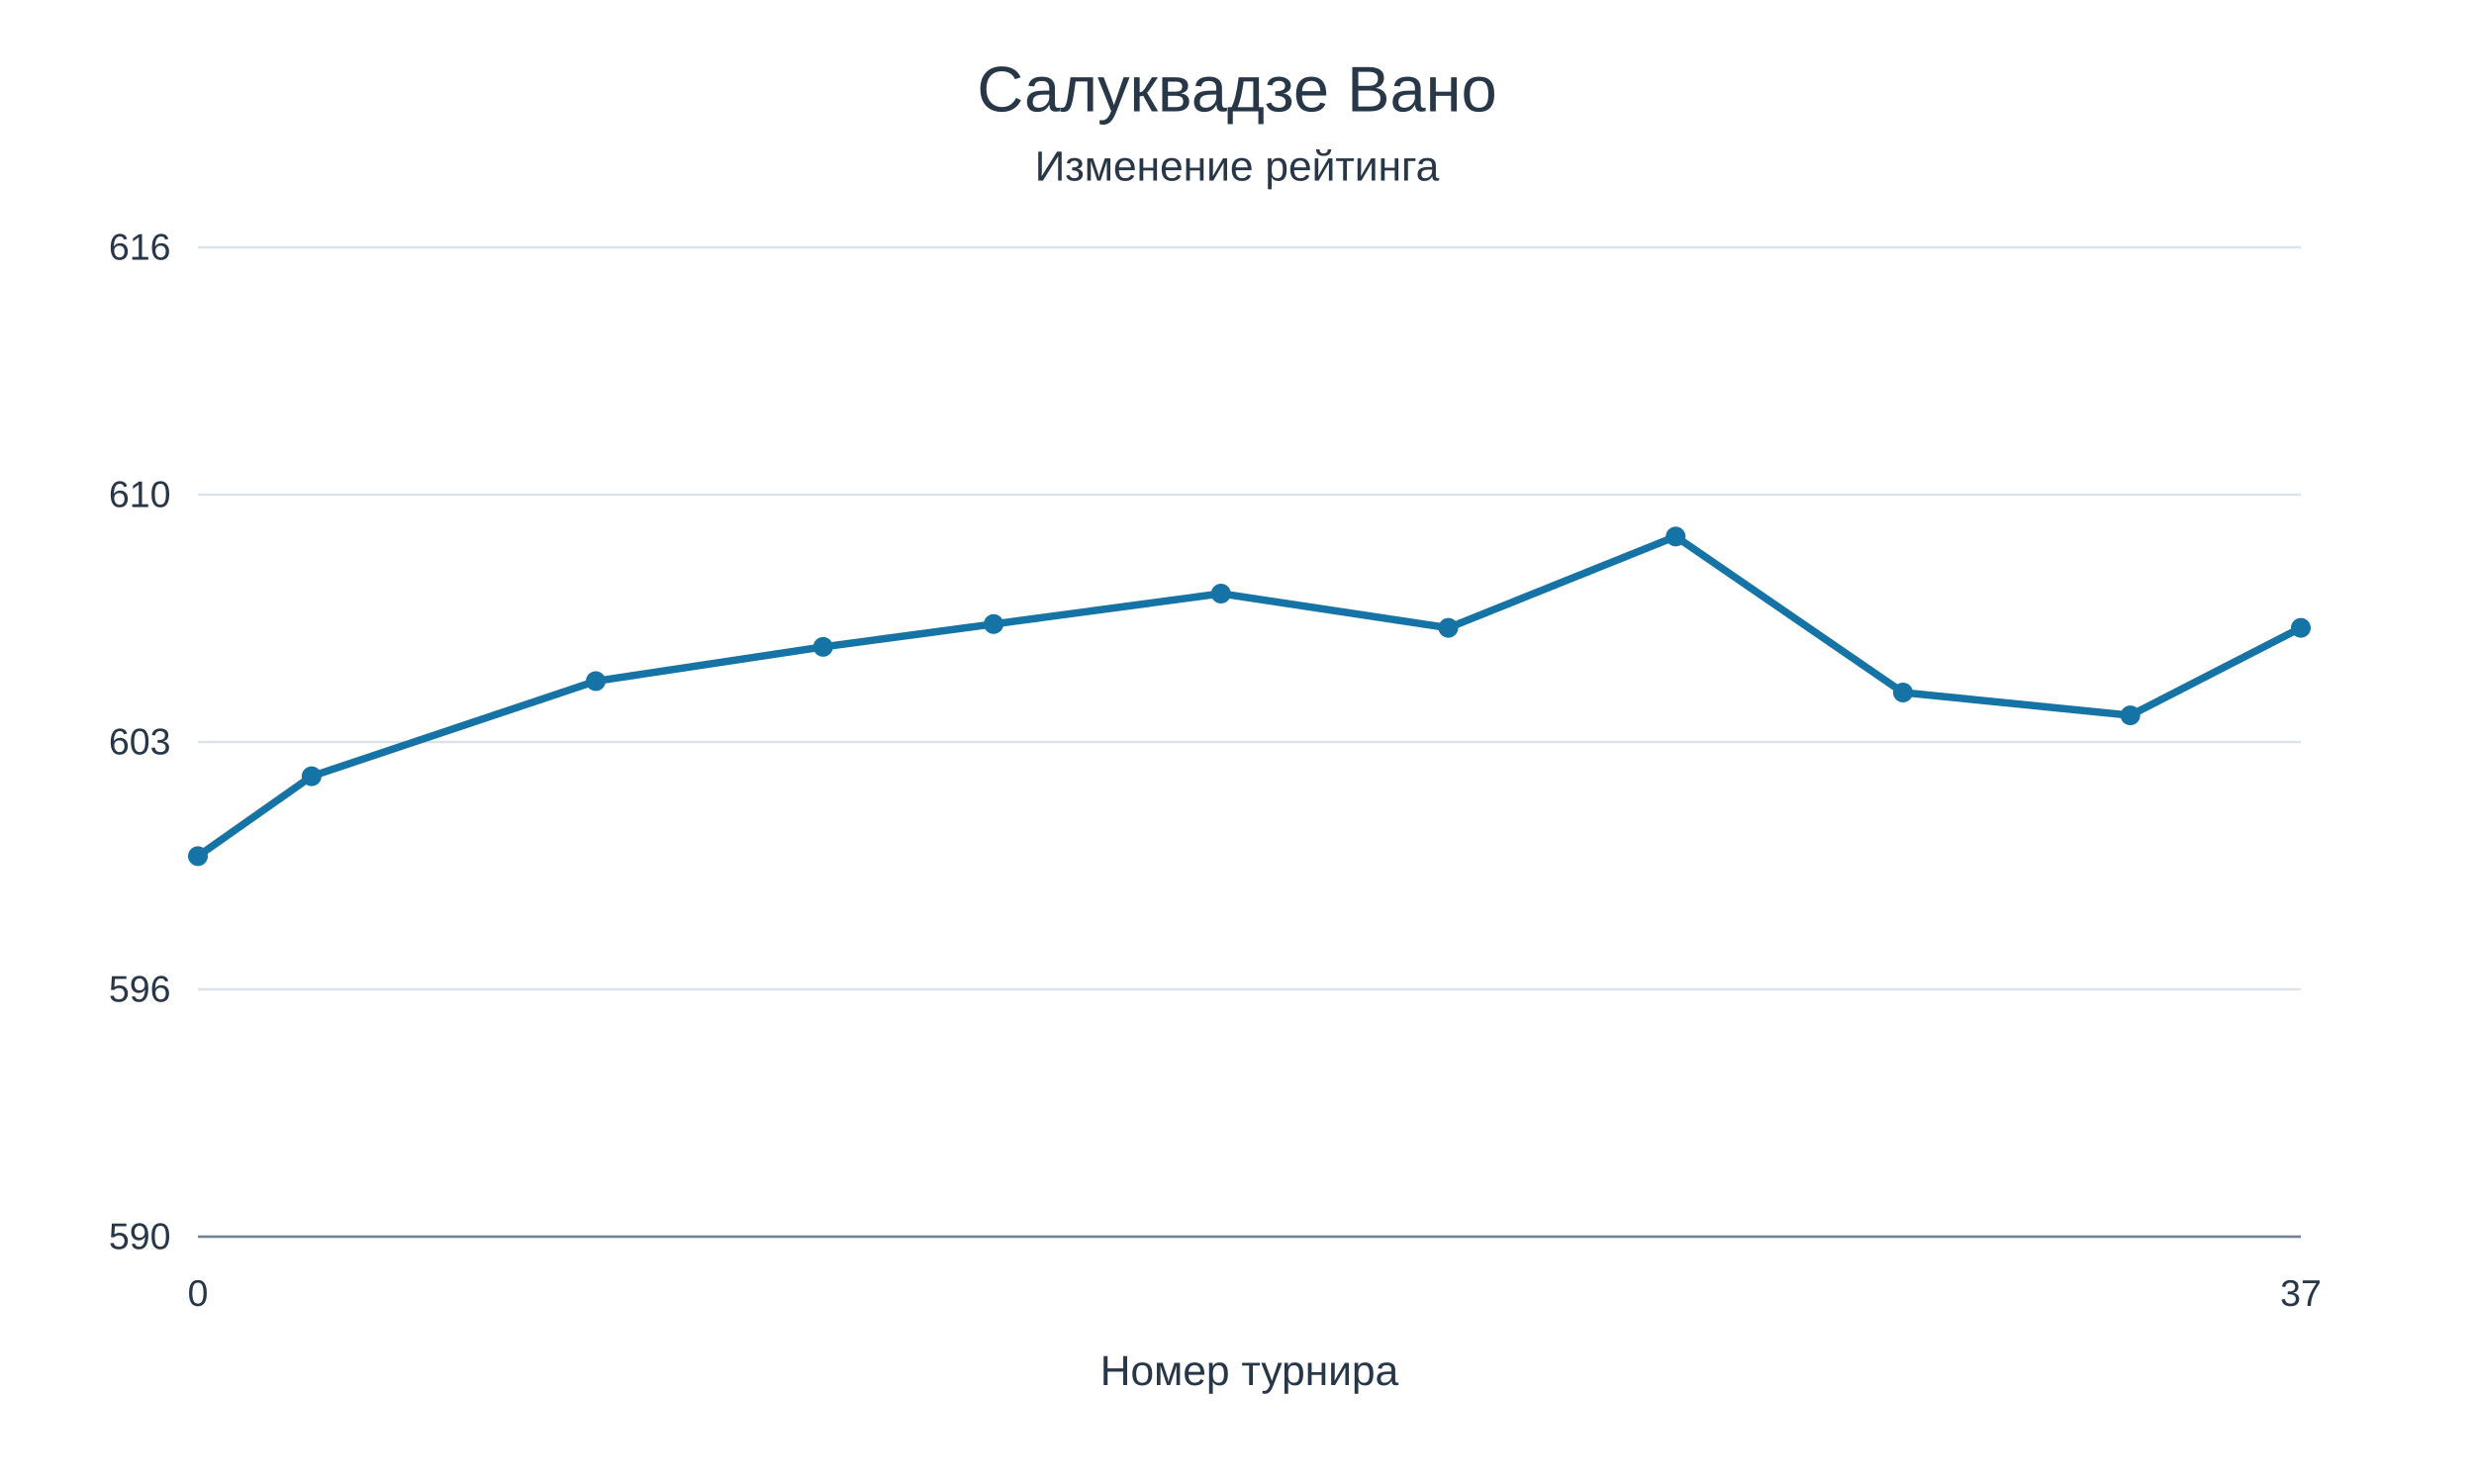
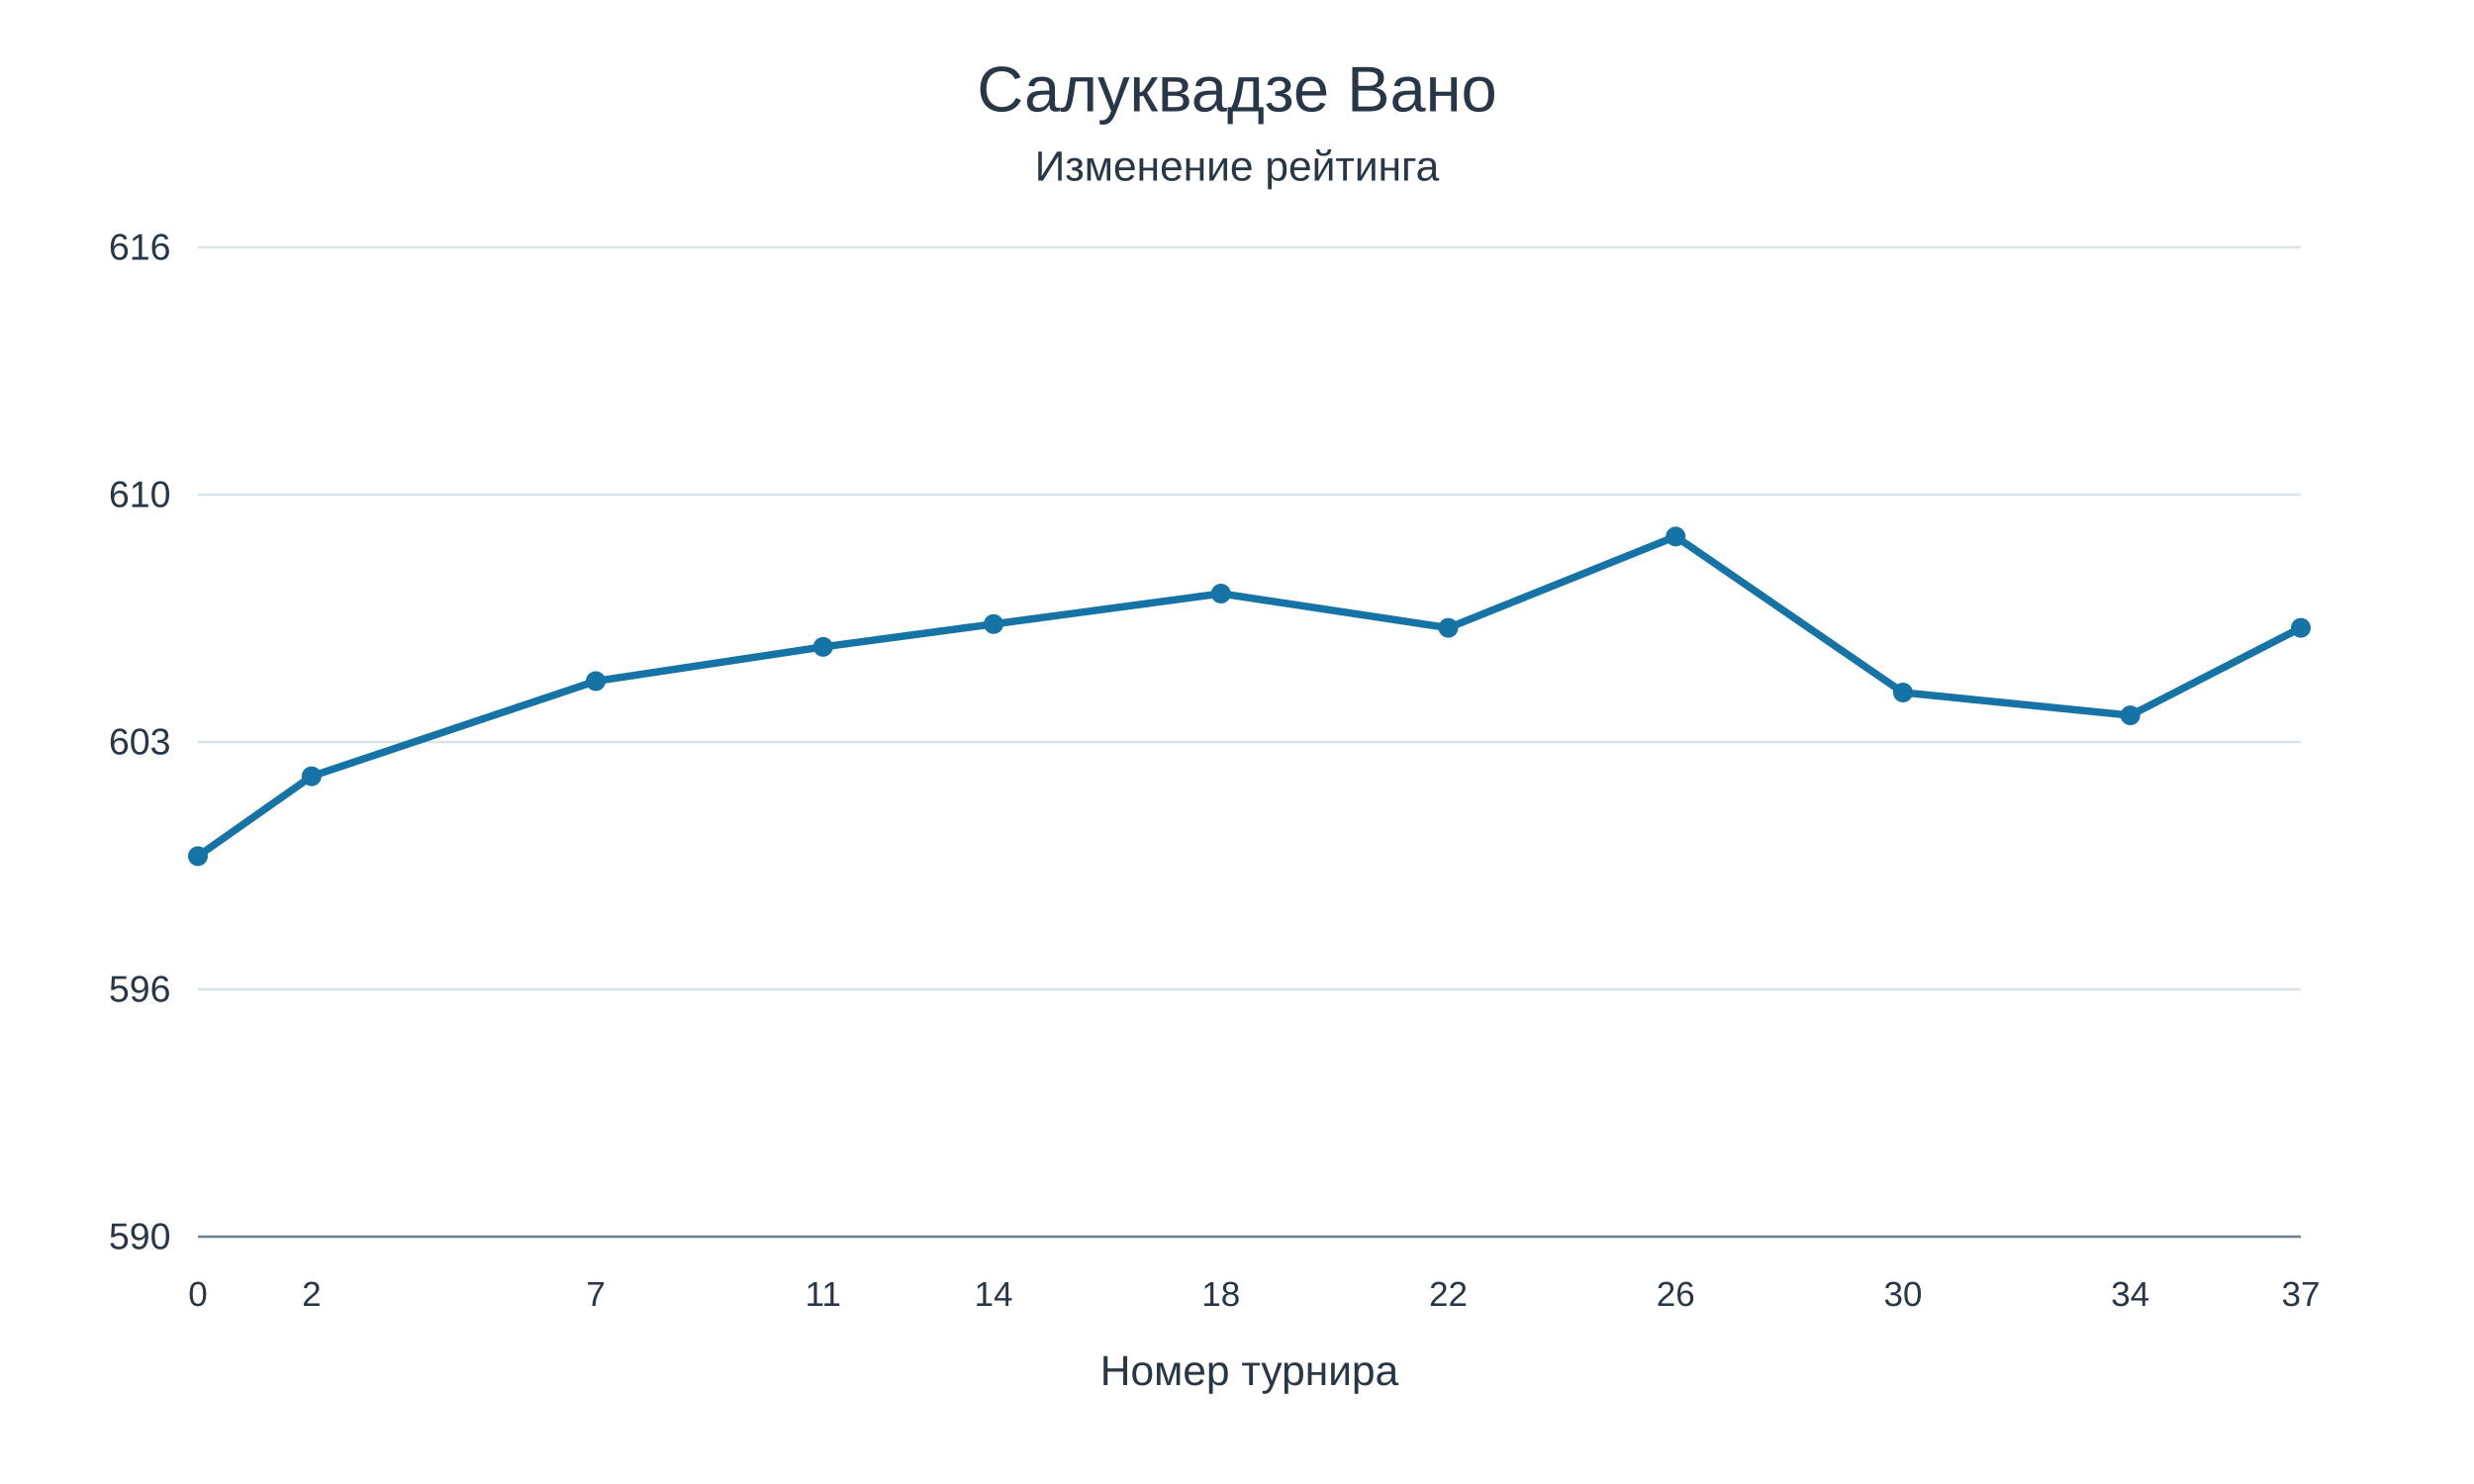
<svg xmlns="http://www.w3.org/2000/svg" viewBox="0 0 1000 600" role="img" aria-label="Рейтинг: Салуквадзе Вано">
  <rect width="1000" height="600" fill="white" />
  <g font-family="Arial, sans-serif" fill="#283747">
    <text x="500" y="45" text-anchor="middle" font-size="26">Салуквадзе Вано</text>
    <text x="500" y="73" text-anchor="middle" font-size="17">Изменение рейтинга</text>
    <line x1="80" y1="500.00" x2="930" y2="500.00" stroke="#dbe3ea" />
    <text x="69" y="505.00" text-anchor="end" font-size="15">590</text>
    <line x1="80" y1="400.00" x2="930" y2="400.00" stroke="#dbe3ea" />
    <text x="69" y="405.00" text-anchor="end" font-size="15">596</text>
    <line x1="80" y1="300.00" x2="930" y2="300.00" stroke="#dbe3ea" />
    <text x="69" y="305.00" text-anchor="end" font-size="15">603</text>
    <line x1="80" y1="200.00" x2="930" y2="200.00" stroke="#dbe3ea" />
    <text x="69" y="205.00" text-anchor="end" font-size="15">610</text>
    <line x1="80" y1="100.00" x2="930" y2="100.00" stroke="#dbe3ea" />
    <text x="69" y="105.00" text-anchor="end" font-size="15">616</text>
    <line x1="80" y1="500" x2="930" y2="500" stroke="#718096" />
    <polyline points="80.00,346.15 125.95,313.85 240.81,275.38 332.70,261.54 401.62,252.31 493.51,240.00 585.41,253.85 677.30,216.92 769.19,280.00 861.08,289.23 930.00,253.85" fill="none" stroke="#1673a5" stroke-width="3" />
    <circle cx="80.00" cy="346.15" r="4" fill="#1673a5" />
    <circle cx="125.95" cy="313.85" r="4" fill="#1673a5" />
    <circle cx="240.81" cy="275.38" r="4" fill="#1673a5" />
    <circle cx="332.70" cy="261.54" r="4" fill="#1673a5" />
    <circle cx="401.62" cy="252.31" r="4" fill="#1673a5" />
    <circle cx="493.51" cy="240.00" r="4" fill="#1673a5" />
    <circle cx="585.41" cy="253.85" r="4" fill="#1673a5" />
    <circle cx="677.30" cy="216.92" r="4" fill="#1673a5" />
    <circle cx="769.19" cy="280.00" r="4" fill="#1673a5" />
    <circle cx="861.08" cy="289.23" r="4" fill="#1673a5" />
    <circle cx="930.00" cy="253.85" r="4" fill="#1673a5" />
    <text x="505" y="560" text-anchor="middle" font-size="17">Номер турнира</text>
-     <text x="80" y="528" text-anchor="middle" font-size="15">0</text>
-     <text x="930" y="528" text-anchor="middle" font-size="15">37</text>
+     <text class="tournament-label" x="80.00" y="528" text-anchor="middle" font-size="14">0</text>
+     <text class="tournament-label" x="125.95" y="528" text-anchor="middle" font-size="14">2</text>
+     <text class="tournament-label" x="240.81" y="528" text-anchor="middle" font-size="14">7</text>
+     <text class="tournament-label" x="332.70" y="528" text-anchor="middle" font-size="14">11</text>
+     <text class="tournament-label" x="401.62" y="528" text-anchor="middle" font-size="14">14</text>
+     <text class="tournament-label" x="493.51" y="528" text-anchor="middle" font-size="14">18</text>
+     <text class="tournament-label" x="585.41" y="528" text-anchor="middle" font-size="14">22</text>
+     <text class="tournament-label" x="677.30" y="528" text-anchor="middle" font-size="14">26</text>
+     <text class="tournament-label" x="769.19" y="528" text-anchor="middle" font-size="14">30</text>
+     <text class="tournament-label" x="861.08" y="528" text-anchor="middle" font-size="14">34</text>
+     <text class="tournament-label" x="930.00" y="528" text-anchor="middle" font-size="14">37</text>
  </g>
</svg>
